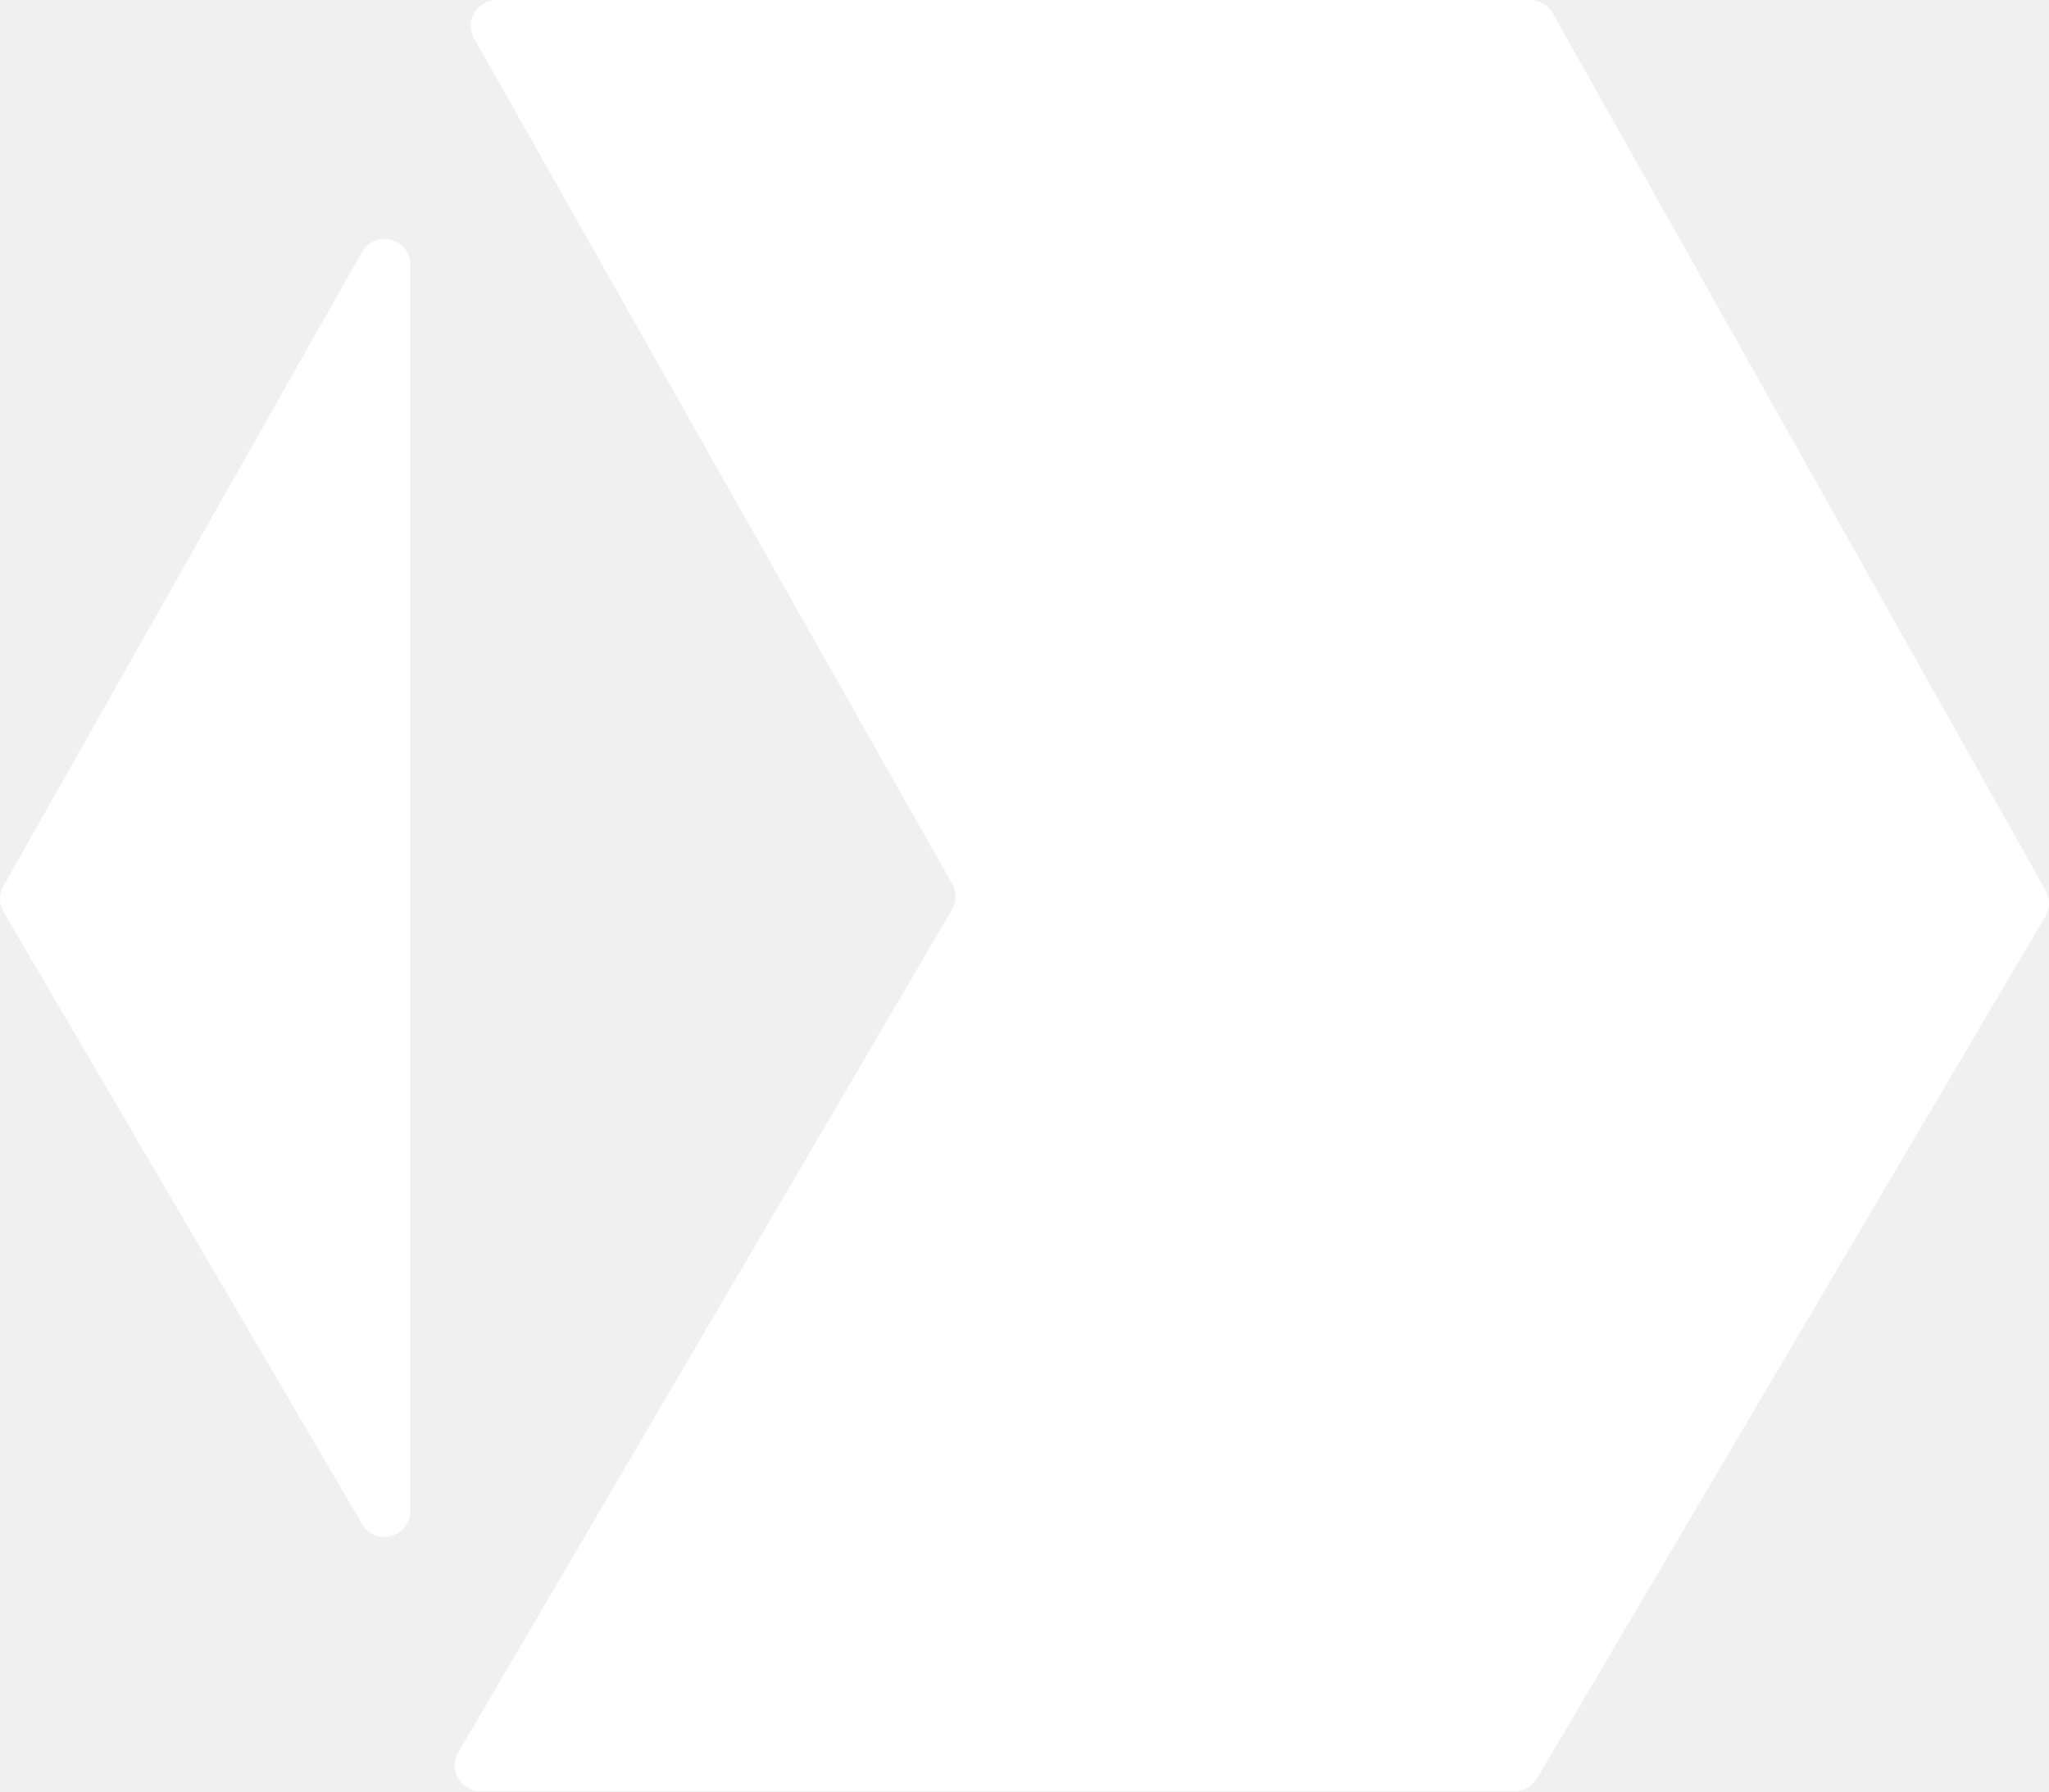
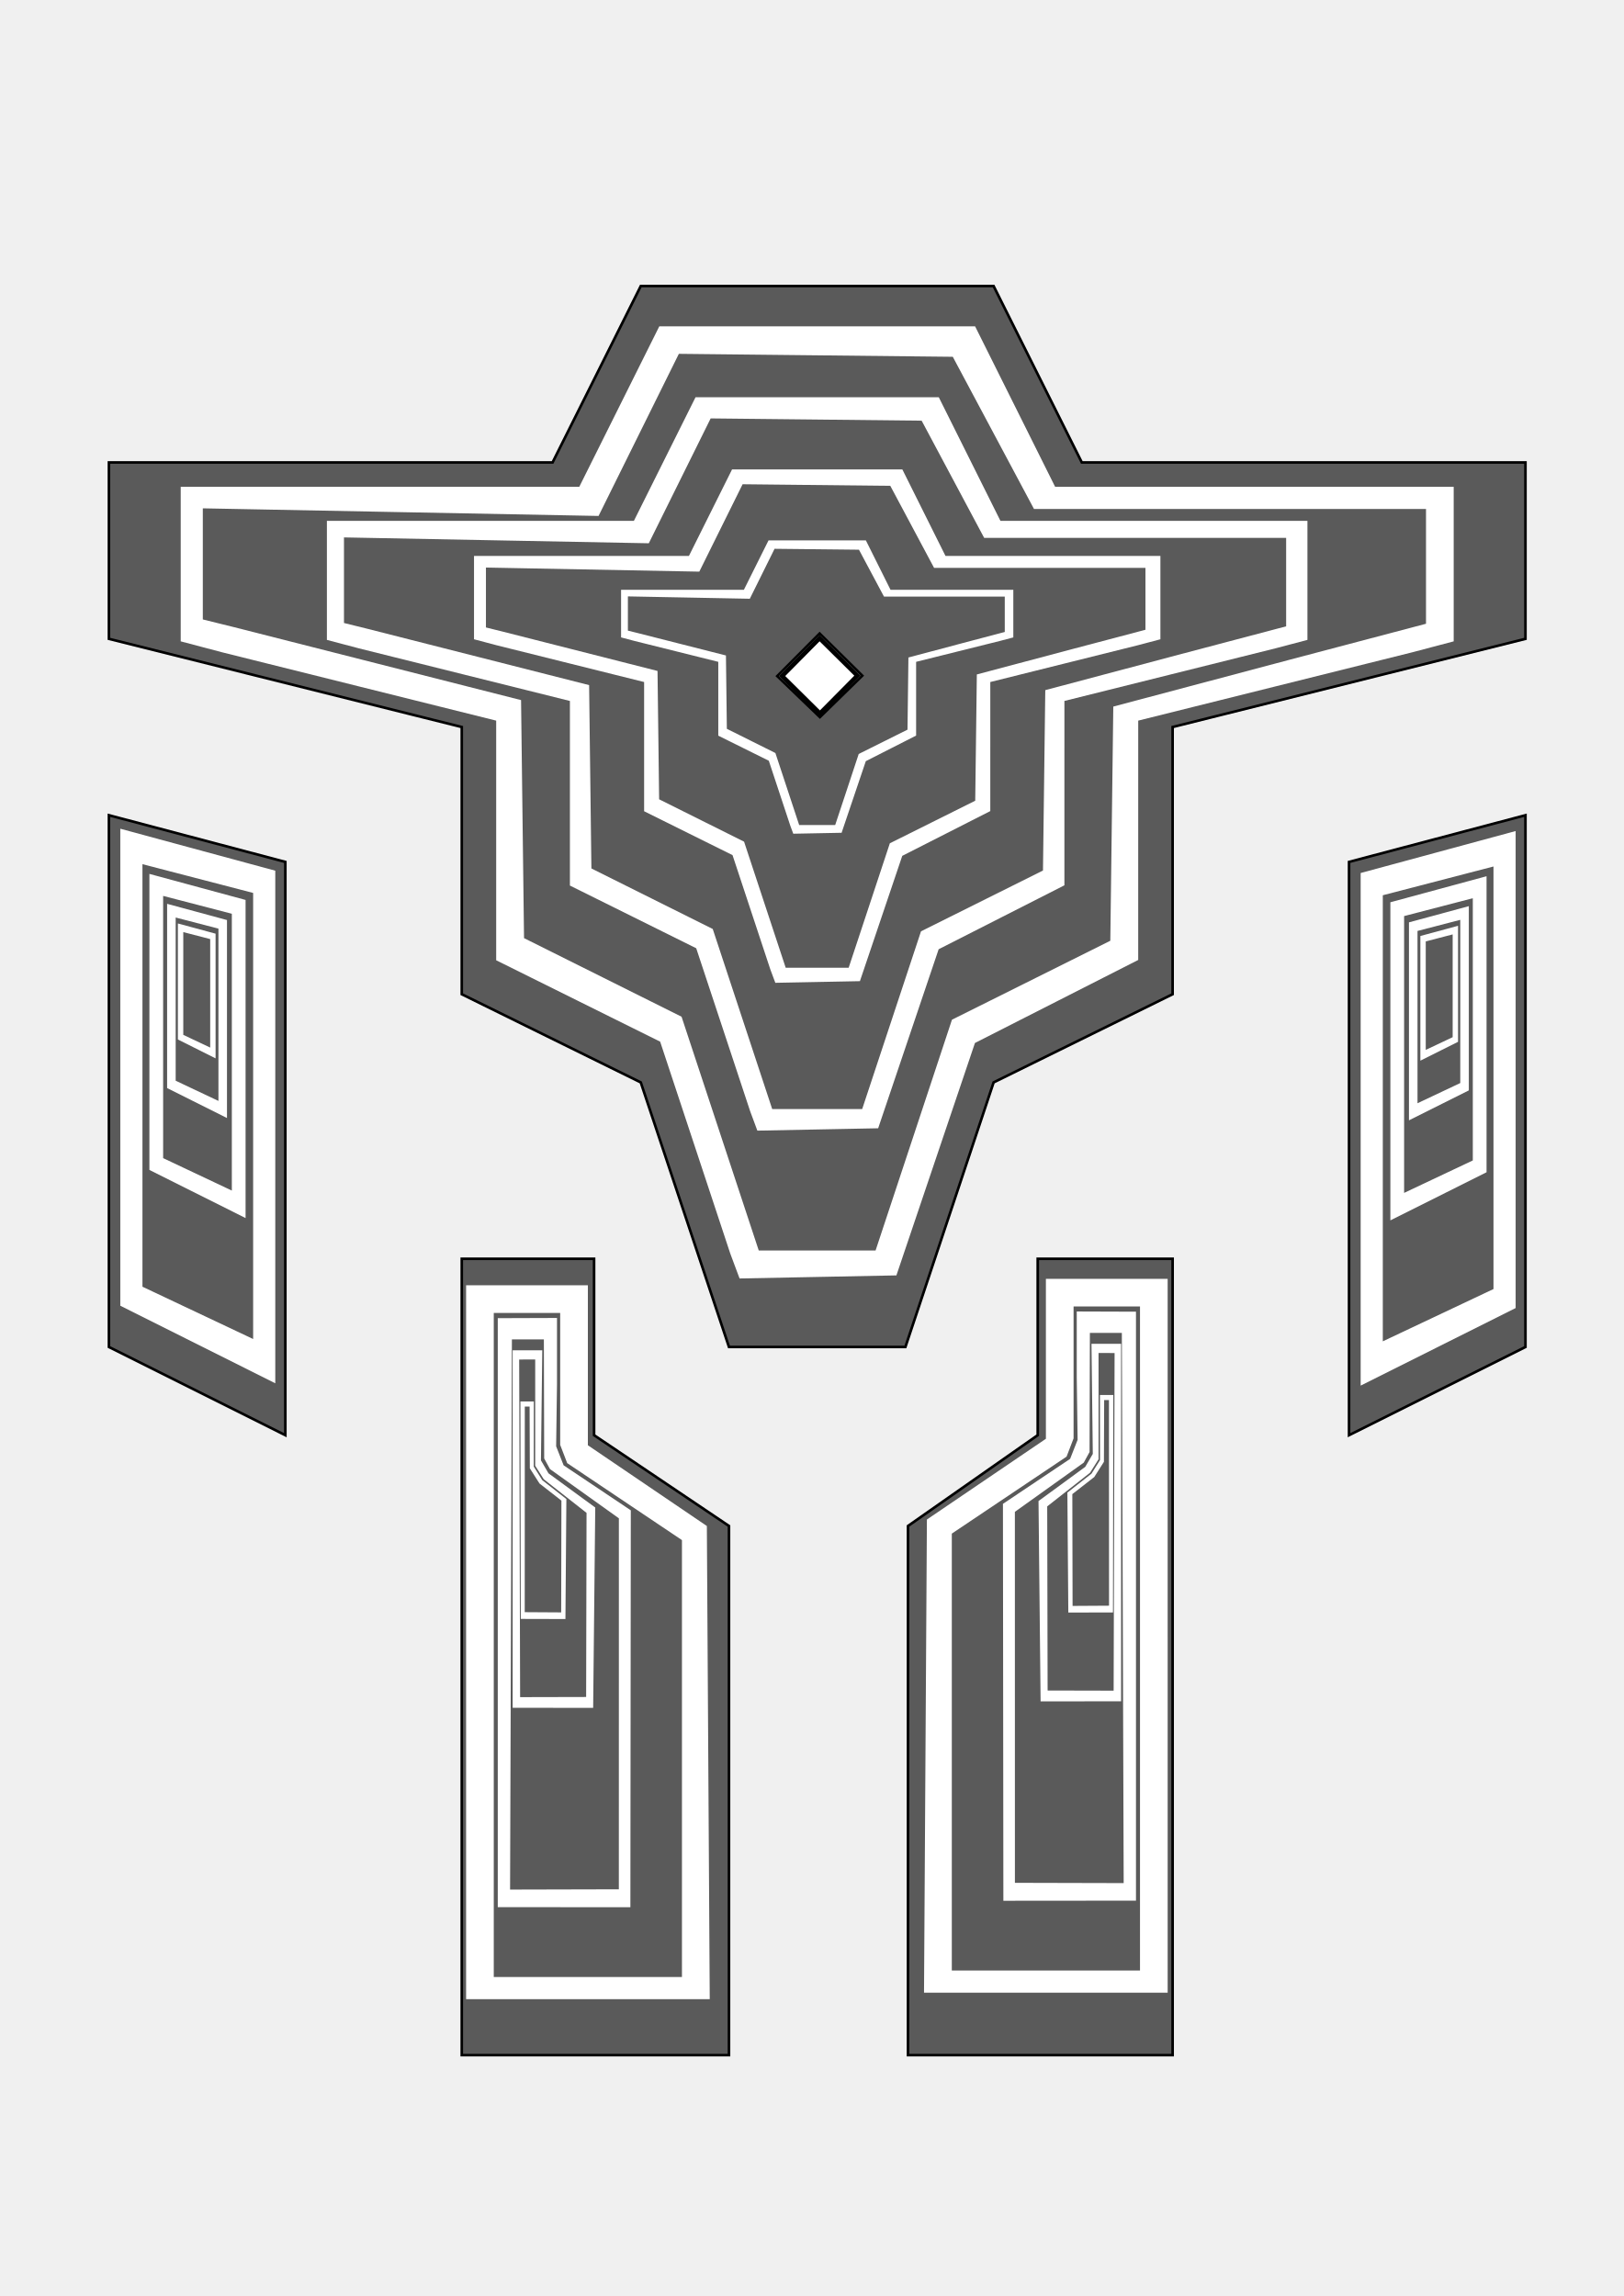
- <svg xmlns="http://www.w3.org/2000/svg" viewBox="167.362 214.14 745.274 651.71">
-   <g>
-     <g>
-       <path d="M911.43,538.1L732.16,218.95c-1.67-2.97-4.81-4.81-8.22-4.81H348.03c-7.22,0-11.75,7.78-8.2,14.06l173.85,307.5 c1.65,2.92,1.62,6.5-0.07,9.4L334.06,851.67c-3.68,6.28,0.85,14.18,8.13,14.18h376.09c3.34,0,6.42-1.76,8.12-4.64L911.33,547.5 C913.04,544.61,913.07,541.03,911.43,538.1z" style="fill: rgb(255, 255, 255);" />
-       <path d="M298.99,305.86L168.58,536.53c-1.65,2.92-1.62,6.5,0.07,9.4l130.41,222.68c4.86,8.29,17.55,4.85,17.55-4.76V310.5 C316.62,300.81,303.76,297.43,298.99,305.86z" style="fill: rgb(255, 255, 255);" />
-     </g>
+ <svg xmlns="http://www.w3.org/2000/svg" width="210mm" height="297mm" viewBox="0 0 210 297" version="1.1" id="svg1" xml:space="preserve">
+   <defs id="defs1" />
+   <g id="layer1" style="display:inline">
+     <path fill="currentColor" d="M 94.282,265.843 H 59.722 V 162.832 h 17.113 v 22.817 l 17.448,11.744 z M 82.874,37.004 71.466,59.821 H 14.088 v 22.817 l 45.634,11.408 v 34.561 l 23.152,11.408 11.408,34.225 h 22.817 l 11.408,-34.225 23.152,-11.408 V 94.046 L 197.294,82.638 V 59.821 H 139.916 L 128.508,37.004 Z m 23.132,44.947 5.514,5.45 -5.478,5.361 -5.515,-5.307 z M 117.435,265.843 h 34.225 V 162.832 h -17.448 v 22.817 l -16.777,11.744 z m 79.859,-160.389 -22.817,6.04 v 74.155 L 197.294,174.24 Z m -183.206,0 22.817,6.04 v 74.155 L 14.088,174.24 Z" id="path1" style="fill:#5a5a5a;fill-opacity:1;stroke:#000000;stroke-width:0.336;stroke-opacity:1" />
+     <rect style="opacity:1;fill:#ffffff;fill-opacity:1;stroke:#000000;stroke-width:0.569;stroke-opacity:1" id="rect27" width="6.886" height="6.886" x="9.016" y="133.411" transform="rotate(-45.28992)" />
+   </g>
+   <g id="layer2" style="display:inline">
+     <path fill="currentColor" d="m -55.891,227.001 h -12.262 v -36.548 h 6.071 v 8.095 l 6.19,4.167 z m -4.048,-81.19 -4.048,8.095 h -20.357 v 8.095 l 16.19,4.048 v 12.262 l 8.214,4.048 4.048,12.143 h 8.095 l 4.048,-12.143 8.214,-4.048 v -12.262 l 16.19,-4.048 v -8.095 h -20.357 l -4.048,-8.095 z m 15.005,1.646 4.157,7.839 20.06,-0.095 -0.092,5.765 -16.118,4.253 0.011,11.929 -8.027,3.969 -3.978,11.891 -5.811,-0.008 -4.011,-11.983 -7.979,-3.988 0.016,-12.093 -16.402,-4.165 0.008,-5.528 20.166,0.297 3.964,-8.134 z m -2.743,79.545 h 12.143 v -36.548 h -6.19 v 8.095 l -5.952,4.167 z m 28.333,-56.905 -8.095,2.143 v 26.31 l 8.095,-4.048 z m -65,0 8.095,2.143 v 26.31 l -8.095,-4.048 z" id="path3" style="display:none;opacity:1;fill:#ffffff;fill-opacity:1;stroke-width:0.119" />
+     <path style="fill:#ffffff;stroke-width:2.536" d="m 95.042,163.746 -0.606,-1.63 -4.528,-13.686 -4.528,-13.686 -10.603,-5.264 -10.603,-5.264 V 108.716 93.217 l -17.717,-4.418 -17.717,-4.418 -2.684,-0.709 -2.684,-0.709 v -9.994 -9.994 h 25.773 25.773 l 5.175,-10.379 5.175,-10.379 h 20.424 20.424 l 5.175,10.379 5.175,10.379 h 25.773 25.773 v 9.994 9.994 l -2.684,0.709 -2.684,0.709 -17.717,4.418 -17.717,4.418 -0.001,15.48 -10e-4,15.48 -10.557,5.369 -10.557,5.369 -5.079,15.032 -5.079,15.032 -10.142,0.199 -10.142,0.199 z m 23.141,-16.915 4.938,-14.927 10.24,-5.106 10.24,-5.106 0.193,-15.146 0.193,-15.146 11.453,-3.043 11.453,-3.043 8.769,-2.314 8.769,-2.314 v -7.424 -7.424 h -25.351 -25.351 l -5.251,-9.843 -5.251,-9.843 -17.714,-0.191 -17.714,-0.191 -5.193,10.485 -5.193,10.485 -25.591,-0.492 -25.591,-0.492 v 7.186 7.186 l 1.969,0.487 1.969,0.487 18.611,4.73 18.611,4.73 0.192,15.395 0.192,15.395 10.187,5.083 10.187,5.083 4.992,15.121 4.992,15.121 h 7.554 7.554 z" id="path9" />
+     <path style="fill:#ffffff;stroke-width:2.536" d="m 15.56,168.904 v -61.704 l 20.043,5.429 v 66.307 z m 17.18,-53.398 -14.316,-3.72 v 54.658 l 14.316,6.765 z" id="path5" />
+     <path style="fill:#ffffff;stroke-width:2.536" d="m 60.283,166.26 h 15.748 v 10.346 10.346 l 15.39,10.445 0.373,61.203 h -31.512 z m 27.917,32.96 -14.843,-9.958 -0.906,-2.36 v -8.531 -8.531 h -8.59 v 85.899 h 24.338 z" id="path8" />
+     <path style="fill:#ffffff;stroke-width:1.954" d="m 97.488,145.001 -0.467,-1.256 -3.488,-10.542 -3.488,-10.542 -8.168,-4.055 -8.168,-4.055 V 102.612 90.673 l -13.647,-3.403 -13.647,-3.403 -2.068,-0.546 -2.068,-0.546 V 75.076 67.378 h 19.852 19.852 l 3.986,-7.995 3.986,-7.995 h 15.732 15.732 l 3.986,7.995 3.986,7.995 h 19.852 19.852 v 7.698 7.698 l -2.068,0.546 -2.068,0.546 -13.647,3.403 -13.647,3.403 -9.4e-4,11.924 -0.001,11.924 -8.132,4.135 -8.132,4.135 -3.912,11.579 -3.912,11.579 -7.812,0.153 -7.812,0.153 z m 17.825,-13.03 3.803,-11.498 7.888,-3.933 7.888,-3.933 0.149,-11.667 0.149,-11.667 8.822,-2.344 8.822,-2.344 6.754,-1.783 6.754,-1.783 v -5.719 -5.719 h -19.527 -19.527 l -4.044,-7.582 -4.044,-7.582 -13.644,-0.147 -13.644,-0.147 -4,8.076 -4,8.076 -19.712,-0.379 -19.712,-0.379 v 5.535 5.535 l 1.516,0.375 1.516,0.375 14.336,3.643 14.336,3.643 0.148,11.858 0.148,11.858 7.847,3.915 7.847,3.915 3.845,11.647 3.845,11.647 h 5.819 5.819 z" id="path10" />
+     <path style="fill:#ffffff;stroke-width:1.368" d="m 99.949,126.253 -0.327,-0.879 -2.441,-7.38 -2.441,-7.38 -5.717,-2.838 -5.717,-2.838 v -8.357 -8.357 l -9.553,-2.382 -9.553,-2.382 -1.447,-0.383 -1.447,-0.383 v -5.389 -5.389 h 13.897 13.897 l 2.79,-5.597 2.79,-5.597 h 11.013 11.012 l 2.79,5.597 2.79,5.597 h 13.897 13.897 v 5.389 5.389 l -1.447,0.383 -1.447,0.383 -9.553,2.382 -9.553,2.382 -6.6e-4,8.347 -7.1e-4,8.347 -5.692,2.895 -5.692,2.895 -2.739,8.105 -2.739,8.105 -5.469,0.107 -5.469,0.107 z m 12.477,-9.121 2.662,-8.049 5.521,-2.753 5.521,-2.753 0.104,-8.167 0.104,-8.167 6.176,-1.641 6.176,-1.641 4.728,-1.248 4.728,-1.248 v -4.003 -4.003 h -13.669 -13.669 l -2.831,-5.307 -2.831,-5.307 -9.551,-0.103 -9.551,-0.103 -2.8,5.653 -2.8,5.653 -13.798,-0.265 -13.798,-0.265 v 3.875 3.875 l 1.061,0.263 1.061,0.263 10.035,2.55 10.035,2.55 0.104,8.301 0.104,8.301 5.493,2.741 5.493,2.741 2.691,8.153 2.691,8.153 h 4.073 4.073 z" id="path11" />
+     <path style="fill:#ffffff;stroke-width:0.781" d="m 102.41,107.342 -0.187,-0.502 -1.395,-4.217 -1.395,-4.217 -3.267,-1.622 -3.267,-1.622 v -4.775 -4.775 l -5.459,-1.361 -5.459,-1.361 -0.827,-0.219 -0.827,-0.219 v -3.079 -3.079 h 7.941 7.941 l 1.595,-3.198 1.595,-3.198 h 6.293 6.293 l 1.595,3.198 1.595,3.198 h 7.941 7.941 v 3.079 3.079 l -0.827,0.219 -0.827,0.219 -5.459,1.361 -5.459,1.361 -3.8e-4,4.77 -4e-4,4.77 -3.253,1.654 -3.253,1.654 -1.565,4.632 -1.565,4.632 -3.125,0.061 -3.125,0.061 z m 7.13,-5.212 1.521,-4.599 3.155,-1.573 3.155,-1.573 0.059,-4.667 0.059,-4.667 3.529,-0.938 3.529,-0.938 2.702,-0.713 2.702,-0.713 v -2.288 -2.288 h -7.811 -7.811 l -1.618,-3.033 -1.618,-3.033 -5.458,-0.059 -5.458,-0.059 -1.6,3.231 -1.6,3.231 -7.885,-0.152 -7.885,-0.152 v 2.214 2.214 l 0.607,0.15 0.607,0.15 5.734,1.457 5.734,1.457 0.059,4.743 0.059,4.743 3.139,1.566 3.139,1.566 1.538,4.659 1.538,4.659 h 2.328 2.328 z" id="path12" />
+     <path style="fill:#ffffff;stroke-width:1.574" d="M 19.322,151.337 V 113.044 l 12.439,3.369 v 41.149 z m 10.662,-33.138 -8.885,-2.309 v 33.92 l 8.885,4.198 z" id="path14" />
+     <path style="fill:#ffffff;stroke-width:0.98" d="m 21.615,140.748 v -23.833 l 7.741,2.097 v 25.61 z m 6.636,-20.625 -5.53,-1.437 v 21.111 l 5.53,2.613 z" id="path15" />
+     <path style="fill:#ffffff;stroke-width:0.617" d="m 23.007,134.464 v -15.008 l 4.875,1.32 v 16.128 z m 4.179,-12.988 -3.482,-0.905 v 13.294 l 3.482,1.645 z" id="path16" />
+     <path style="fill:#ffffff;stroke-width:2.536" d="m 196.023,169.204 v -61.704 l -20.043,5.429 v 66.307 z m -17.18,-53.398 14.316,-3.72 v 54.658 l -14.316,6.765 z" id="path17" />
+     <path style="fill:#ffffff;stroke-width:1.574" d="m 192.261,151.637 v -38.293 l -12.439,3.369 v 41.149 z m -10.662,-33.138 8.885,-2.309 v 33.92 l -8.885,4.198 z" id="path18" />
+     <path style="fill:#ffffff;stroke-width:0.98" d="M 189.968,141.048 V 117.215 l -7.741,2.097 v 25.61 z m -6.636,-20.625 5.53,-1.437 v 21.111 l -5.53,2.613 z" id="path19" />
+     <path style="fill:#ffffff;stroke-width:0.617" d="m 188.576,134.764 v -15.008 l -4.875,1.32 v 16.128 z m -4.179,-12.988 3.482,-0.905 v 13.294 l -3.482,1.645 z" id="path20" />
+     <path style="fill:#ffffff;stroke-width:1.587" d="m 64.379,170.512 7.66,-0.026 v 8.536 l -0.111,8.065 0.968,2.461 8.689,5.821 -0.055,51.343 -17.151,-0.015 z m 15.663,25.889 -8.91,-6.367 -0.75,-1.372 -0.041,-15.402 h -4.134 l -0.237,71.167 14.068,-0.035 z" id="path21" />
+     <path style="fill:#ffffff;stroke-width:0.963" d="m 66.304,174.668 3.831,5.1e-4 -0.171,14.243 0.976,1.672 6.045,4.423 -0.27,25.915 -10.411,-0.01 z m 9.556,21.031 -5.536,-4.353 -1.106,-1.746 0.003,-13.748 -2.075,0.01 0.123,43.672 8.539,-0.02 z" id="path22" />
+     <path style="fill:#ffffff;stroke-width:0.585" d="m 67.311,181.286 1.729,0.005 -0.01,8.415 1.106,1.76 3.116,2.445 -0.122,15.519 -5.777,-0.015 z m 5.3,12.825 -2.838,-2.214 -1.248,-1.962 -0.03,-7.993 -0.62,0.005 -0.009,26.596 4.714,0.029 z" id="path23" />
+     <path style="fill:#ffffff;stroke-width:2.536" d="m 151.018,165.421 h -15.748 v 10.346 10.346 l -15.39,10.445 -0.373,61.203 h 31.512 z m -27.917,32.96 14.843,-9.958 0.906,-2.36 v -8.531 -8.531 h 8.59 v 85.899 h -24.338 z" id="path24" />
+     <path style="fill:#ffffff;stroke-width:1.587" d="m 146.921,169.674 -7.66,-0.026 v 8.536 l 0.111,8.065 -0.968,2.461 -8.689,5.821 0.055,51.343 17.151,-0.015 z m -15.663,25.889 8.91,-6.367 0.75,-1.372 0.041,-15.402 h 4.134 l 0.237,71.167 -14.068,-0.035 z" id="path25" />
+     <path style="fill:#ffffff;stroke-width:0.963" d="m 144.996,173.829 -3.831,5.1e-4 0.171,14.243 -0.976,1.672 -6.045,4.423 0.27,25.915 10.411,-0.01 z m -9.556,21.031 5.536,-4.353 1.106,-1.746 -0.003,-13.748 2.075,0.01 -0.123,43.672 -8.539,-0.02 z" id="path26" />
+     <path style="fill:#ffffff;stroke-width:0.585" d="m 143.989,180.448 -1.729,0.005 0.01,8.415 -1.106,1.76 -3.116,2.445 0.122,15.519 5.777,-0.015 z m -5.3,12.825 2.838,-2.214 1.248,-1.962 0.03,-7.993 0.62,0.005 0.01,26.596 -4.714,0.029 z" id="path27" />
  </g>
</svg>
